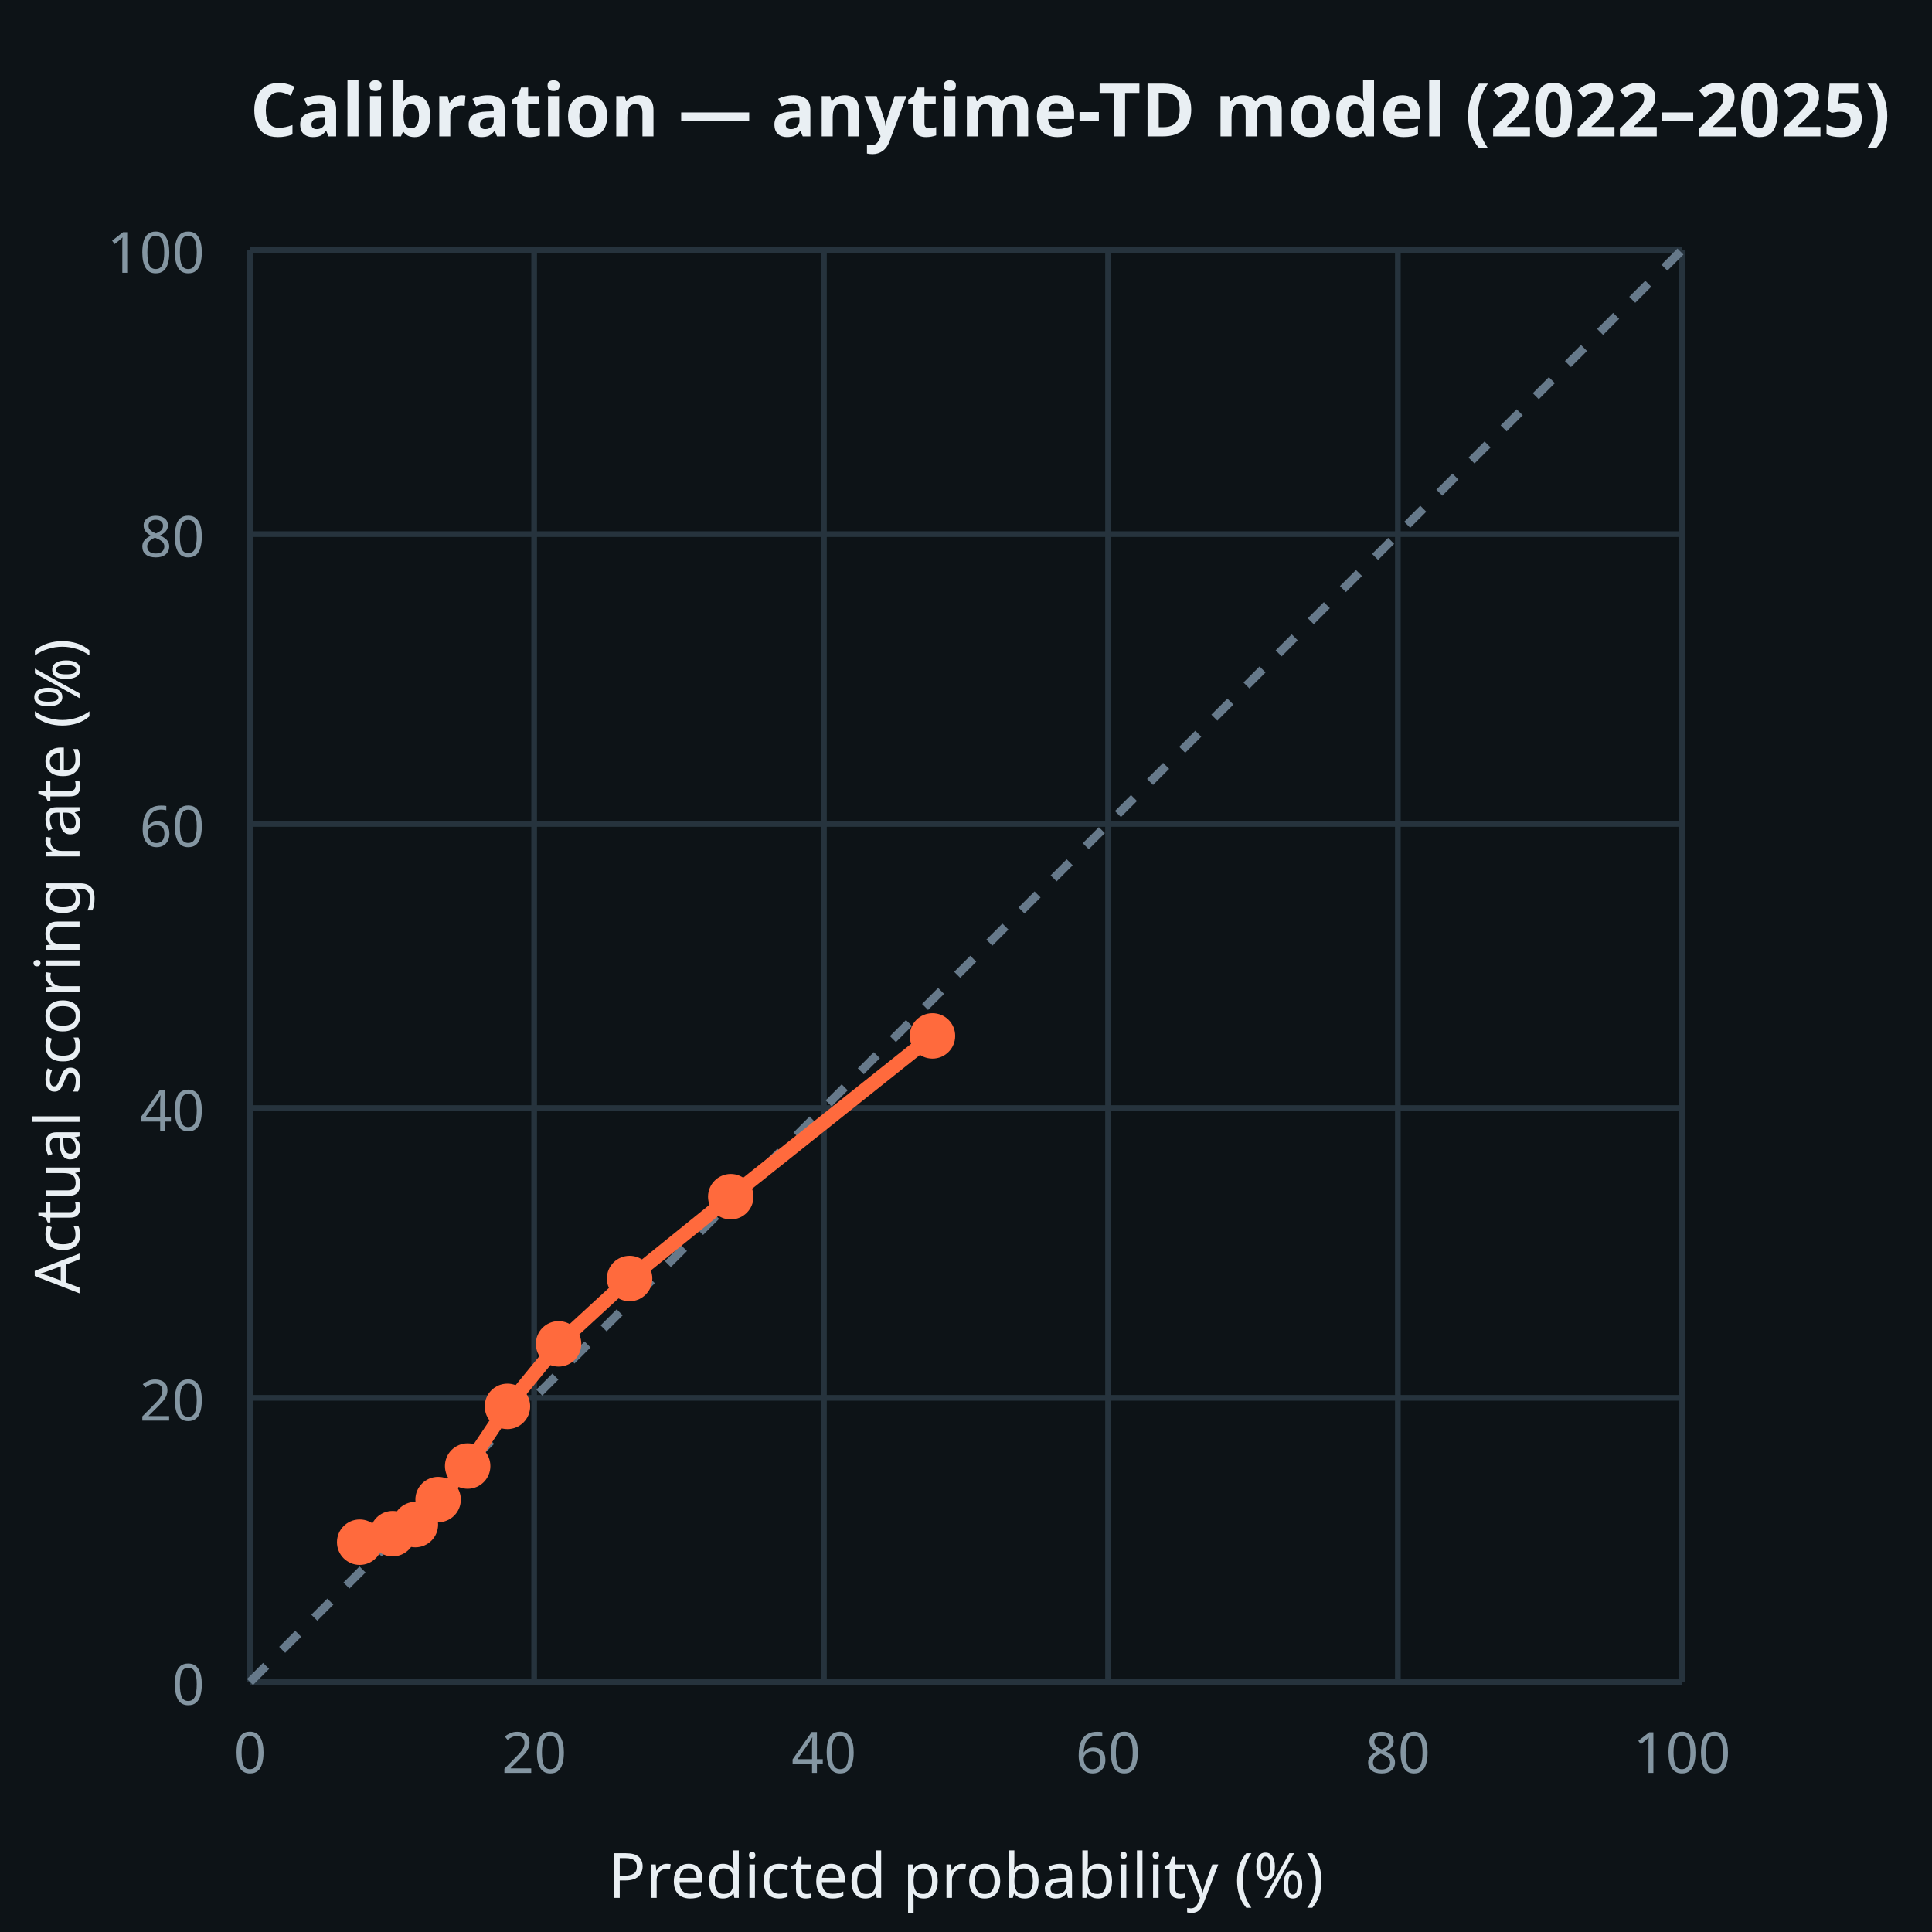
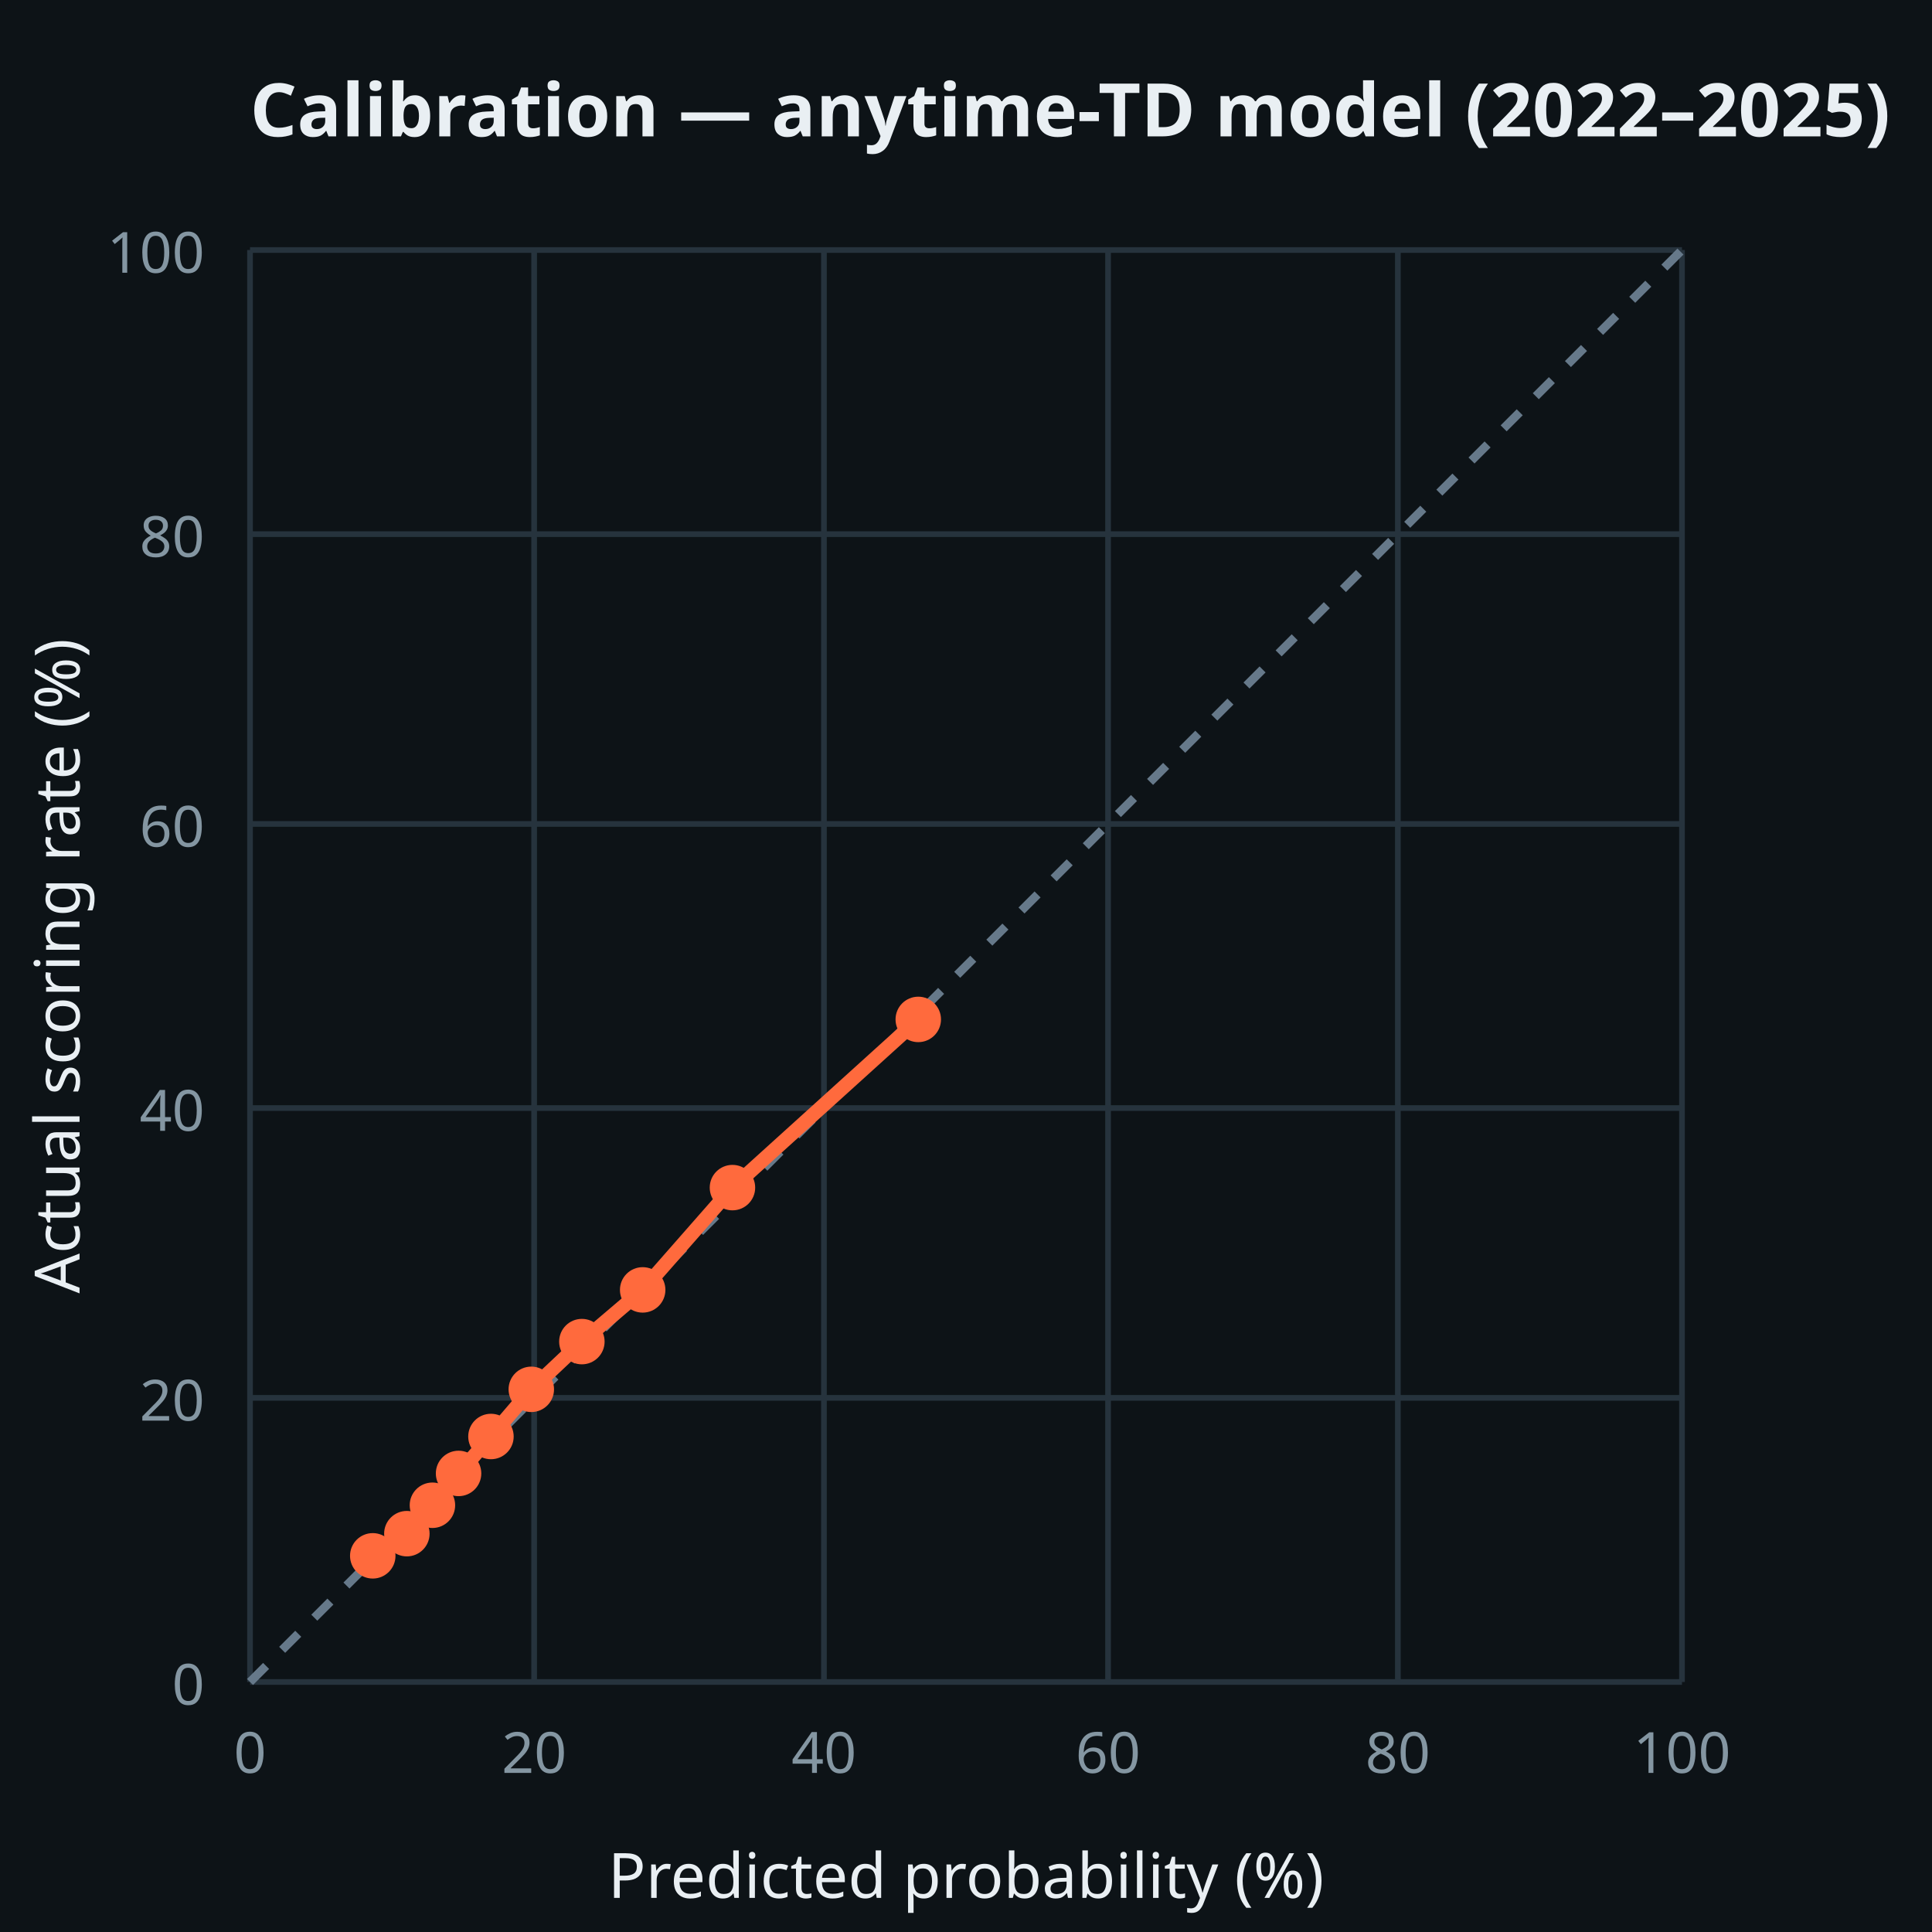
<svg xmlns="http://www.w3.org/2000/svg" viewBox="0 0 340 340" font-family="sans-serif">
  <rect width="340" height="340" fill="#0d1317" />
  <line x1="44" y1="296" x2="44" y2="44" stroke="#26333d" stroke-width="1" />
  <line x1="44" y1="296" x2="296" y2="296" stroke="#26333d" stroke-width="1" />
  <text x="44" y="312" fill="#8496a2" font-size="10" text-anchor="middle">0</text>
  <text x="36" y="300" fill="#8496a2" font-size="10" text-anchor="end">0</text>
  <line x1="94" y1="296" x2="94" y2="44" stroke="#26333d" stroke-width="1" />
  <line x1="44" y1="246" x2="296" y2="246" stroke="#26333d" stroke-width="1" />
  <text x="94" y="312" fill="#8496a2" font-size="10" text-anchor="middle">20</text>
  <text x="36" y="250" fill="#8496a2" font-size="10" text-anchor="end">20</text>
  <line x1="145" y1="296" x2="145" y2="44" stroke="#26333d" stroke-width="1" />
  <line x1="44" y1="195" x2="296" y2="195" stroke="#26333d" stroke-width="1" />
  <text x="145" y="312" fill="#8496a2" font-size="10" text-anchor="middle">40</text>
  <text x="36" y="199" fill="#8496a2" font-size="10" text-anchor="end">40</text>
  <line x1="195" y1="296" x2="195" y2="44" stroke="#26333d" stroke-width="1" />
  <line x1="44" y1="145" x2="296" y2="145" stroke="#26333d" stroke-width="1" />
  <text x="195" y="312" fill="#8496a2" font-size="10" text-anchor="middle">60</text>
  <text x="36" y="149" fill="#8496a2" font-size="10" text-anchor="end">60</text>
  <line x1="246" y1="296" x2="246" y2="44" stroke="#26333d" stroke-width="1" />
  <line x1="44" y1="94" x2="296" y2="94" stroke="#26333d" stroke-width="1" />
  <text x="246" y="312" fill="#8496a2" font-size="10" text-anchor="middle">80</text>
  <text x="36" y="98" fill="#8496a2" font-size="10" text-anchor="end">80</text>
  <line x1="296" y1="296" x2="296" y2="44" stroke="#26333d" stroke-width="1" />
  <line x1="44" y1="44" x2="296" y2="44" stroke="#26333d" stroke-width="1" />
  <text x="296" y="312" fill="#8496a2" font-size="10" text-anchor="middle">100</text>
  <text x="36" y="48" fill="#8496a2" font-size="10" text-anchor="end">100</text>
  <line x1="44" y1="296" x2="296" y2="44" stroke="#66798a" stroke-dasharray="4 4" stroke-width="1.5" />
-   <path d="M 63.3 271.4 L 69.1 269.9 L 73.1 268.3 L 77.1 263.9 L 82.3 258.0 L 89.3 247.5 L 98.3 236.5 L 110.8 225.0 L 128.6 210.6 L 164.1 182.3" fill="none" stroke="#ff6a3d" stroke-width="2.5" />
-   <circle cx="63.3" cy="271.4" r="4" fill="#ff6a3d" />
-   <circle cx="69.1" cy="269.9" r="4" fill="#ff6a3d" />
-   <circle cx="73.1" cy="268.3" r="4" fill="#ff6a3d" />
-   <circle cx="77.1" cy="263.9" r="4" fill="#ff6a3d" />
-   <circle cx="82.3" cy="258.0" r="4" fill="#ff6a3d" />
-   <circle cx="89.3" cy="247.5" r="4" fill="#ff6a3d" />
-   <circle cx="98.3" cy="236.5" r="4" fill="#ff6a3d" />
-   <circle cx="110.8" cy="225.0" r="4" fill="#ff6a3d" />
-   <circle cx="128.6" cy="210.6" r="4" fill="#ff6a3d" />
-   <circle cx="164.1" cy="182.3" r="4" fill="#ff6a3d" />
+   <path d="M 65.6 273.8 L 71.6 269.9 L 76.1 264.9 L 80.7 259.3 L 86.4 252.8 L 93.5 244.5 L 102.4 236.1 L 113.1 227.0 L 128.9 209.0 L 161.6 179.4" fill="none" stroke="#ff6a3d" stroke-width="2.5" />
+   <circle cx="65.6" cy="273.8" r="4" fill="#ff6a3d" />
+   <circle cx="71.6" cy="269.9" r="4" fill="#ff6a3d" />
+   <circle cx="76.1" cy="264.9" r="4" fill="#ff6a3d" />
+   <circle cx="80.7" cy="259.3" r="4" fill="#ff6a3d" />
+   <circle cx="86.4" cy="252.8" r="4" fill="#ff6a3d" />
+   <circle cx="93.5" cy="244.5" r="4" fill="#ff6a3d" />
+   <circle cx="102.4" cy="236.1" r="4" fill="#ff6a3d" />
+   <circle cx="113.1" cy="227.0" r="4" fill="#ff6a3d" />
+   <circle cx="128.9" cy="209.0" r="4" fill="#ff6a3d" />
+   <circle cx="161.6" cy="179.4" r="4" fill="#ff6a3d" />
  <text x="170" y="334" fill="#e9eff3" font-size="11" text-anchor="middle">Predicted probability (%)</text>
  <text x="14" y="170" fill="#e9eff3" font-size="11" text-anchor="middle" transform="rotate(-90 14 170)">Actual scoring rate (%)</text>
  <text x="44" y="24" fill="#e9eff3" font-size="13" font-weight="600">Calibration — anytime-TD model (2022–2025)</text>
</svg>
